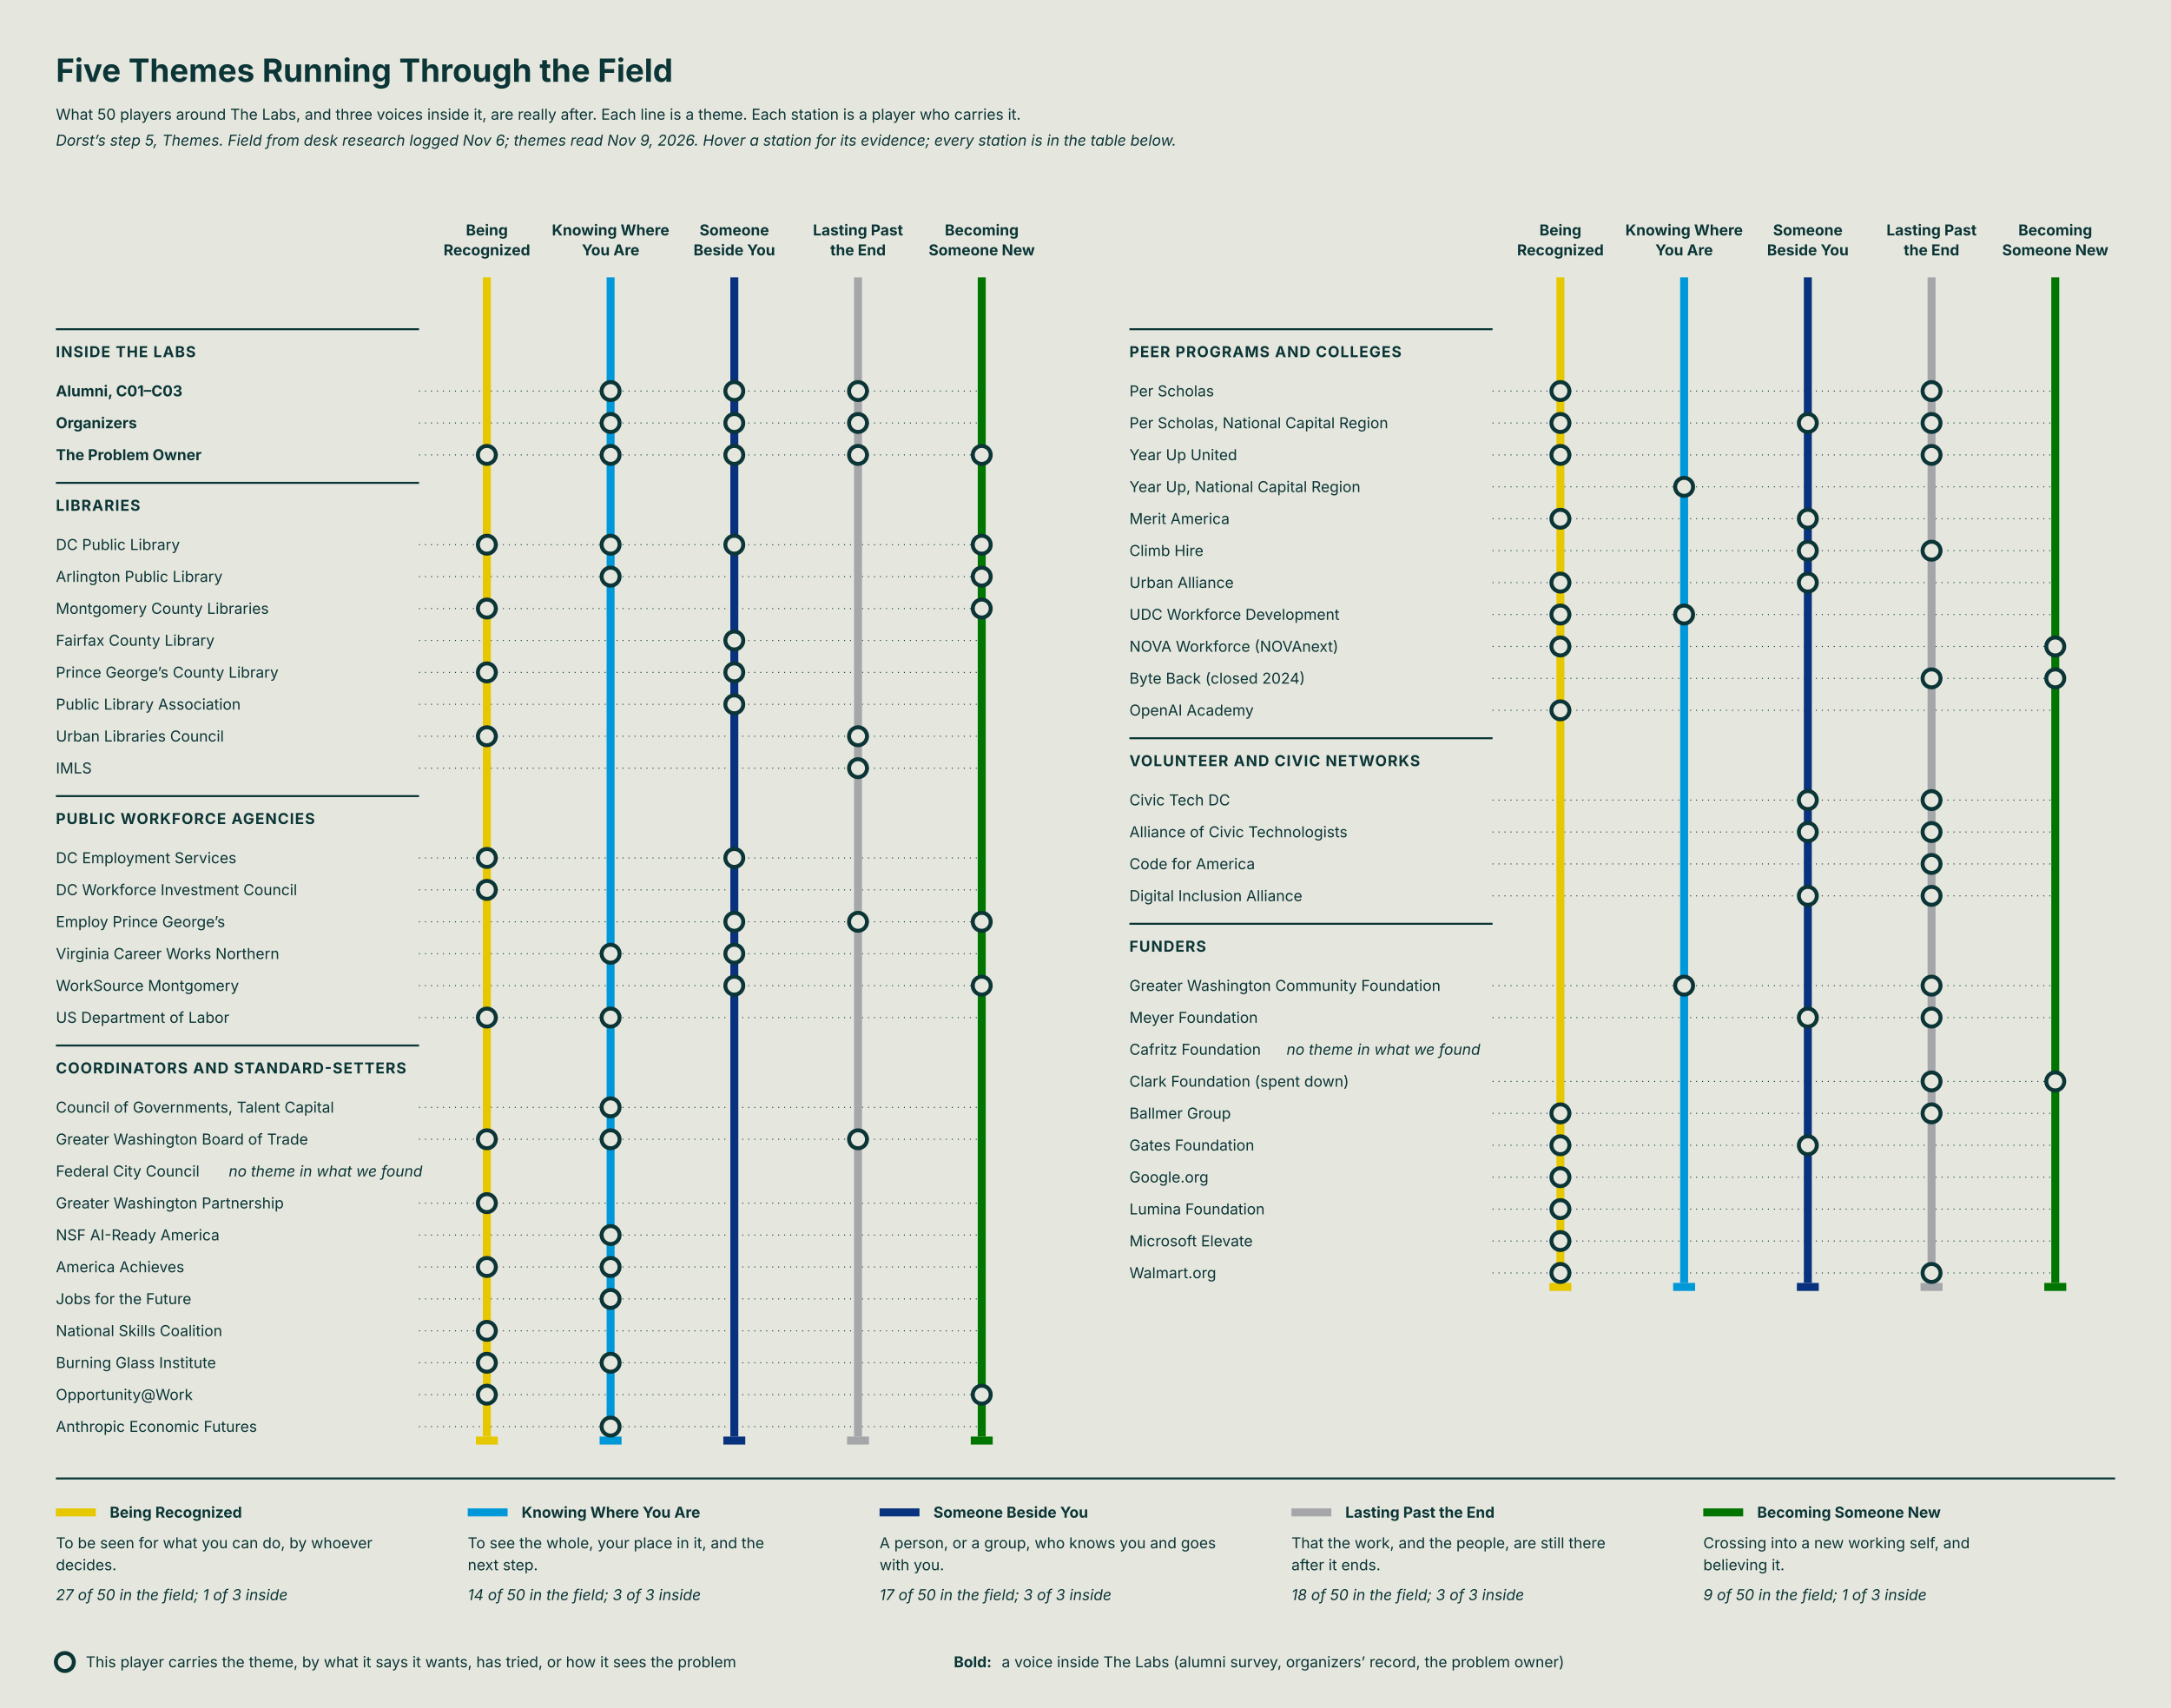
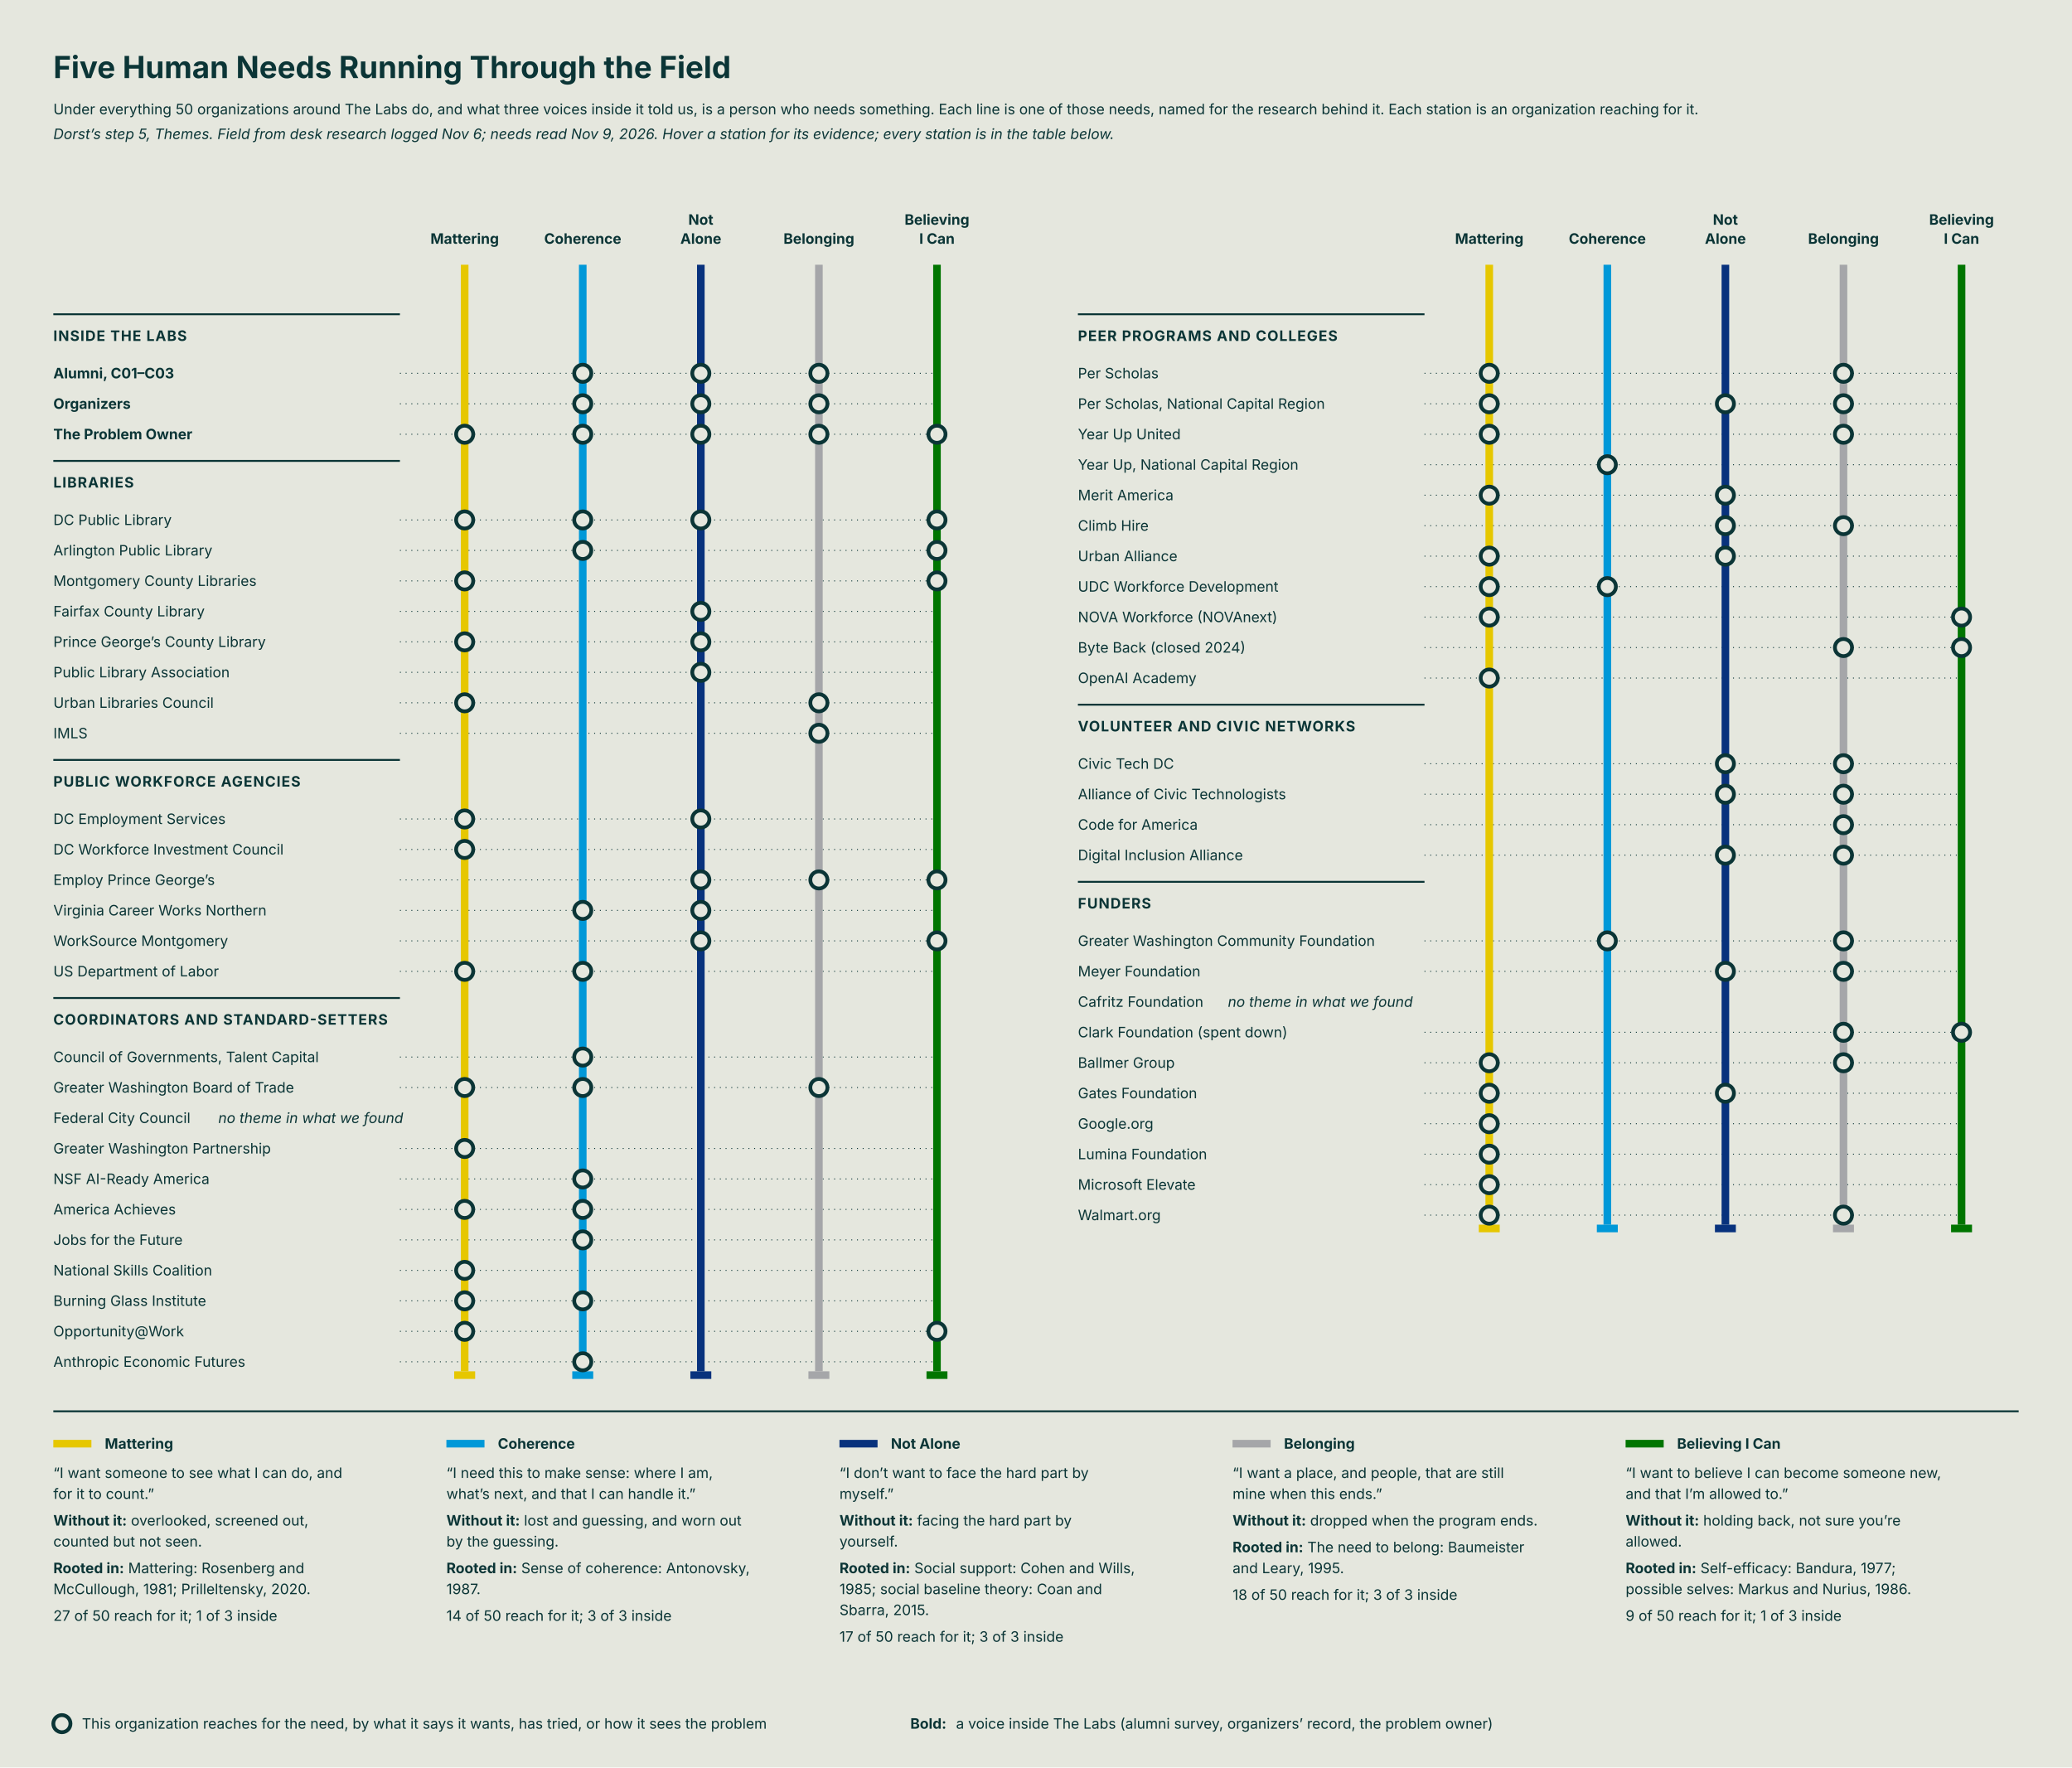
- <svg xmlns="http://www.w3.org/2000/svg" class="tmap" viewBox="0 0 2176 1712" role="img" aria-label="Five themes running through the field, drawn as Metro lines, with a station for each player that carries a theme. The table below lists every station and its evidence." font-family="Inter, system-ui, sans-serif">
-   <rect width="2176" height="1712" fill="#e5e7de" />
-   <text x="56" y="82" font-size="32" font-weight="700" fill="#0b3536">Five Themes Running Through the Field</text>
-   <text x="56" y="120" font-size="15.118" fill="#0b3536">What 50 players around The Labs, and three voices inside it, are really after. Each line is a theme. Each station is a player who carries it.</text>
-   <text x="56" y="146" font-size="15.118" font-style="italic" fill="#0b3536">Dorst’s step 5, Themes. Field from desk research logged Nov 6; themes read Nov 9, 2026. Hover a station for its evidence; every station is in the table below.</text>
-   <text x="488" y="236" text-anchor="middle" font-size="15.118" font-weight="700" fill="#0b3536">Being</text>
-   <text x="488" y="256" text-anchor="middle" font-size="15.118" font-weight="700" fill="#0b3536">Recognized</text>
-   <text x="612" y="236" text-anchor="middle" font-size="15.118" font-weight="700" fill="#0b3536">Knowing Where</text>
-   <text x="612" y="256" text-anchor="middle" font-size="15.118" font-weight="700" fill="#0b3536">You Are</text>
-   <text x="736" y="236" text-anchor="middle" font-size="15.118" font-weight="700" fill="#0b3536">Someone</text>
-   <text x="736" y="256" text-anchor="middle" font-size="15.118" font-weight="700" fill="#0b3536">Beside You</text>
-   <text x="860" y="236" text-anchor="middle" font-size="15.118" font-weight="700" fill="#0b3536">Lasting Past</text>
-   <text x="860" y="256" text-anchor="middle" font-size="15.118" font-weight="700" fill="#0b3536">the End</text>
-   <text x="984" y="236" text-anchor="middle" font-size="15.118" font-weight="700" fill="#0b3536">Becoming</text>
-   <text x="984" y="256" text-anchor="middle" font-size="15.118" font-weight="700" fill="#0b3536">Someone New</text>
+ <svg xmlns="http://www.w3.org/2000/svg" class="tmap" viewBox="0 0 2176 1856" role="img" aria-label="Five human needs running through the field, drawn as Metro lines, with a station for each organization that reaches for a need. The table below lists every station and its evidence." font-family="Inter, system-ui, sans-serif">
+   <rect width="2176" height="1856" fill="#e5e7de" />
+   <text x="56" y="82" font-size="32" font-weight="700" fill="#0b3536">Five Human Needs Running Through the Field</text>
+   <text x="56" y="120" font-size="15.118" fill="#0b3536">Under everything 50 organizations around The Labs do, and what three voices inside it told us, is a person who needs something. Each line is one of those needs, named for the research behind it. Each station is an organization reaching for it.</text>
+   <text x="56" y="146" font-size="15.118" font-style="italic" fill="#0b3536">Dorst’s step 5, Themes. Field from desk research logged Nov 6; needs read Nov 9, 2026. Hover a station for its evidence; every station is in the table below.</text>
+   <text x="488" y="236" text-anchor="middle" font-size="15.118" font-weight="700" fill="#0b3536" />
+   <text x="488" y="256" text-anchor="middle" font-size="15.118" font-weight="700" fill="#0b3536">Mattering</text>
+   <text x="612" y="236" text-anchor="middle" font-size="15.118" font-weight="700" fill="#0b3536" />
+   <text x="612" y="256" text-anchor="middle" font-size="15.118" font-weight="700" fill="#0b3536">Coherence</text>
+   <text x="736" y="236" text-anchor="middle" font-size="15.118" font-weight="700" fill="#0b3536">Not</text>
+   <text x="736" y="256" text-anchor="middle" font-size="15.118" font-weight="700" fill="#0b3536">Alone</text>
+   <text x="860" y="236" text-anchor="middle" font-size="15.118" font-weight="700" fill="#0b3536" />
+   <text x="860" y="256" text-anchor="middle" font-size="15.118" font-weight="700" fill="#0b3536">Belonging</text>
+   <text x="984" y="236" text-anchor="middle" font-size="15.118" font-weight="700" fill="#0b3536">Believing</text>
+   <text x="984" y="256" text-anchor="middle" font-size="15.118" font-weight="700" fill="#0b3536">I Can</text>
  <line x1="420" y1="392.0" x2="984" y2="392.0" stroke="#0b3536" stroke-width="1" stroke-dasharray="1 5" />
  <line x1="420" y1="424.0" x2="984" y2="424.0" stroke="#0b3536" stroke-width="1" stroke-dasharray="1 5" />
  <line x1="420" y1="456.0" x2="984" y2="456.0" stroke="#0b3536" stroke-width="1" stroke-dasharray="1 5" />
  <line x1="420" y1="546.0" x2="984" y2="546.0" stroke="#0b3536" stroke-width="1" stroke-dasharray="1 5" />
  <line x1="420" y1="578.0" x2="984" y2="578.0" stroke="#0b3536" stroke-width="1" stroke-dasharray="1 5" />
  <line x1="420" y1="610.0" x2="984" y2="610.0" stroke="#0b3536" stroke-width="1" stroke-dasharray="1 5" />
  <line x1="420" y1="642.0" x2="984" y2="642.0" stroke="#0b3536" stroke-width="1" stroke-dasharray="1 5" />
  <line x1="420" y1="674.0" x2="984" y2="674.0" stroke="#0b3536" stroke-width="1" stroke-dasharray="1 5" />
  <line x1="420" y1="706.0" x2="984" y2="706.0" stroke="#0b3536" stroke-width="1" stroke-dasharray="1 5" />
  <line x1="420" y1="738.0" x2="984" y2="738.0" stroke="#0b3536" stroke-width="1" stroke-dasharray="1 5" />
  <line x1="420" y1="770.0" x2="984" y2="770.0" stroke="#0b3536" stroke-width="1" stroke-dasharray="1 5" />
  <line x1="420" y1="860.0" x2="984" y2="860.0" stroke="#0b3536" stroke-width="1" stroke-dasharray="1 5" />
  <line x1="420" y1="892.0" x2="984" y2="892.0" stroke="#0b3536" stroke-width="1" stroke-dasharray="1 5" />
  <line x1="420" y1="924.0" x2="984" y2="924.0" stroke="#0b3536" stroke-width="1" stroke-dasharray="1 5" />
  <line x1="420" y1="956.0" x2="984" y2="956.0" stroke="#0b3536" stroke-width="1" stroke-dasharray="1 5" />
  <line x1="420" y1="988.0" x2="984" y2="988.0" stroke="#0b3536" stroke-width="1" stroke-dasharray="1 5" />
  <line x1="420" y1="1020.0" x2="984" y2="1020.0" stroke="#0b3536" stroke-width="1" stroke-dasharray="1 5" />
  <line x1="420" y1="1110.0" x2="984" y2="1110.0" stroke="#0b3536" stroke-width="1" stroke-dasharray="1 5" />
  <line x1="420" y1="1142.0" x2="984" y2="1142.0" stroke="#0b3536" stroke-width="1" stroke-dasharray="1 5" />
  <line x1="420" y1="1206.0" x2="984" y2="1206.0" stroke="#0b3536" stroke-width="1" stroke-dasharray="1 5" />
  <line x1="420" y1="1238.0" x2="984" y2="1238.0" stroke="#0b3536" stroke-width="1" stroke-dasharray="1 5" />
  <line x1="420" y1="1270.0" x2="984" y2="1270.0" stroke="#0b3536" stroke-width="1" stroke-dasharray="1 5" />
  <line x1="420" y1="1302.0" x2="984" y2="1302.0" stroke="#0b3536" stroke-width="1" stroke-dasharray="1 5" />
  <line x1="420" y1="1334.0" x2="984" y2="1334.0" stroke="#0b3536" stroke-width="1" stroke-dasharray="1 5" />
  <line x1="420" y1="1366.0" x2="984" y2="1366.0" stroke="#0b3536" stroke-width="1" stroke-dasharray="1 5" />
  <line x1="420" y1="1398.0" x2="984" y2="1398.0" stroke="#0b3536" stroke-width="1" stroke-dasharray="1 5" />
  <line x1="420" y1="1430.0" x2="984" y2="1430.0" stroke="#0b3536" stroke-width="1" stroke-dasharray="1 5" />
  <line x1="488" y1="278" x2="488" y2="1440" stroke="#e6c700" stroke-width="8" stroke-linecap="butt" />
  <rect x="477" y="1440" width="22" height="8" fill="#e6c700" />
  <line x1="612" y1="278" x2="612" y2="1440" stroke="#0098d8" stroke-width="8" stroke-linecap="butt" />
  <rect x="601" y="1440" width="22" height="8" fill="#0098d8" />
  <line x1="736" y1="278" x2="736" y2="1440" stroke="#08327d" stroke-width="8" stroke-linecap="butt" />
  <rect x="725" y="1440" width="22" height="8" fill="#08327d" />
  <line x1="860" y1="278" x2="860" y2="1440" stroke="#a5a6a9" stroke-width="8" stroke-linecap="butt" />
  <rect x="849" y="1440" width="22" height="8" fill="#a5a6a9" />
  <line x1="984" y1="278" x2="984" y2="1440" stroke="#007500" stroke-width="8" stroke-linecap="butt" />
  <rect x="973" y="1440" width="22" height="8" fill="#007500" />
  <line x1="56" y1="330" x2="420" y2="330" stroke="#0b3536" stroke-width="2" />
  <text x="56" y="358" font-size="15.118" font-weight="700" fill="#0b3536" letter-spacing=".06em">INSIDE THE LABS</text>
  <line x1="56" y1="484" x2="420" y2="484" stroke="#0b3536" stroke-width="2" />
  <text x="56" y="512" font-size="15.118" font-weight="700" fill="#0b3536" letter-spacing=".06em">LIBRARIES</text>
  <line x1="56" y1="798" x2="420" y2="798" stroke="#0b3536" stroke-width="2" />
  <text x="56" y="826" font-size="15.118" font-weight="700" fill="#0b3536" letter-spacing=".06em">PUBLIC WORKFORCE AGENCIES</text>
  <line x1="56" y1="1048" x2="420" y2="1048" stroke="#0b3536" stroke-width="2" />
  <text x="56" y="1076" font-size="15.118" font-weight="700" fill="#0b3536" letter-spacing=".06em">COORDINATORS AND STANDARD-SETTERS</text>
  <a href="https://github.com/wash-TheUpskillingLabs/c04-wayfinding/blob/main/research/record-alumni-survey-2026.md">
    <text x="56" y="397.3" font-size="15.118" font-weight="700" fill="#0b3536">Alumni, C01–C03</text>
  </a>
  <circle cx="612" cy="392.0" r="9" fill="#e5e7de" stroke="#0b3536" stroke-width="4" />
  <circle cx="736" cy="392.0" r="9" fill="#e5e7de" stroke="#0b3536" stroke-width="4" />
  <circle cx="860" cy="392.0" r="9" fill="#e5e7de" stroke="#0b3536" stroke-width="4" />
  <a href="https://github.com/wash-TheUpskillingLabs/c04-wayfinding/issues/4">
    <text x="56" y="429.3" font-size="15.118" font-weight="700" fill="#0b3536">Organizers</text>
  </a>
  <circle cx="612" cy="424.0" r="9" fill="#e5e7de" stroke="#0b3536" stroke-width="4" />
  <circle cx="736" cy="424.0" r="9" fill="#e5e7de" stroke="#0b3536" stroke-width="4" />
  <circle cx="860" cy="424.0" r="9" fill="#e5e7de" stroke="#0b3536" stroke-width="4" />
  <a href="/blog/problem-situation/">
    <text x="56" y="461.3" font-size="15.118" font-weight="700" fill="#0b3536">The Problem Owner</text>
  </a>
  <circle cx="488" cy="456.0" r="9" fill="#e5e7de" stroke="#0b3536" stroke-width="4" />
  <circle cx="612" cy="456.0" r="9" fill="#e5e7de" stroke="#0b3536" stroke-width="4" />
  <circle cx="736" cy="456.0" r="9" fill="#e5e7de" stroke="#0b3536" stroke-width="4" />
  <circle cx="860" cy="456.0" r="9" fill="#e5e7de" stroke="#0b3536" stroke-width="4" />
  <circle cx="984" cy="456.0" r="9" fill="#e5e7de" stroke="#0b3536" stroke-width="4" />
  <a href="https://github.com/wash-TheUpskillingLabs/c04-wayfinding/blob/main/research/players/player-dc-public-library.md">
    <text x="56" y="551.3" font-size="15.118" fill="#0b3536">DC Public Library</text>
  </a>
  <circle cx="488" cy="546.0" r="9" fill="#e5e7de" stroke="#0b3536" stroke-width="4" />
  <circle cx="612" cy="546.0" r="9" fill="#e5e7de" stroke="#0b3536" stroke-width="4" />
  <circle cx="736" cy="546.0" r="9" fill="#e5e7de" stroke="#0b3536" stroke-width="4" />
  <circle cx="984" cy="546.0" r="9" fill="#e5e7de" stroke="#0b3536" stroke-width="4" />
  <a href="https://github.com/wash-TheUpskillingLabs/c04-wayfinding/blob/main/research/players/player-arlington-public-library.md">
    <text x="56" y="583.3" font-size="15.118" fill="#0b3536">Arlington Public Library</text>
  </a>
  <circle cx="612" cy="578.0" r="9" fill="#e5e7de" stroke="#0b3536" stroke-width="4" />
  <circle cx="984" cy="578.0" r="9" fill="#e5e7de" stroke="#0b3536" stroke-width="4" />
  <a href="https://github.com/wash-TheUpskillingLabs/c04-wayfinding/blob/main/research/players/player-montgomery-county-public-libraries.md">
    <text x="56" y="615.3" font-size="15.118" fill="#0b3536">Montgomery County Libraries</text>
  </a>
  <circle cx="488" cy="610.0" r="9" fill="#e5e7de" stroke="#0b3536" stroke-width="4" />
  <circle cx="984" cy="610.0" r="9" fill="#e5e7de" stroke="#0b3536" stroke-width="4" />
  <a href="https://github.com/wash-TheUpskillingLabs/c04-wayfinding/blob/main/research/players/player-fairfax-county-public-library.md">
    <text x="56" y="647.3" font-size="15.118" fill="#0b3536">Fairfax County Library</text>
  </a>
  <circle cx="736" cy="642.0" r="9" fill="#e5e7de" stroke="#0b3536" stroke-width="4" />
  <a href="https://github.com/wash-TheUpskillingLabs/c04-wayfinding/blob/main/research/players/player-prince-georges-memorial-library.md">
    <text x="56" y="679.3" font-size="15.118" fill="#0b3536">Prince George’s County Library</text>
  </a>
  <circle cx="488" cy="674.0" r="9" fill="#e5e7de" stroke="#0b3536" stroke-width="4" />
  <circle cx="736" cy="674.0" r="9" fill="#e5e7de" stroke="#0b3536" stroke-width="4" />
  <a href="https://github.com/wash-TheUpskillingLabs/c04-wayfinding/blob/main/research/players/player-public-library-association.md">
    <text x="56" y="711.3" font-size="15.118" fill="#0b3536">Public Library Association</text>
  </a>
  <circle cx="736" cy="706.0" r="9" fill="#e5e7de" stroke="#0b3536" stroke-width="4" />
  <a href="https://github.com/wash-TheUpskillingLabs/c04-wayfinding/blob/main/research/players/player-urban-libraries-council.md">
    <text x="56" y="743.3" font-size="15.118" fill="#0b3536">Urban Libraries Council</text>
  </a>
  <circle cx="488" cy="738.0" r="9" fill="#e5e7de" stroke="#0b3536" stroke-width="4" />
  <circle cx="860" cy="738.0" r="9" fill="#e5e7de" stroke="#0b3536" stroke-width="4" />
  <a href="https://github.com/wash-TheUpskillingLabs/c04-wayfinding/blob/main/research/players/player-imls.md">
    <text x="56" y="775.3" font-size="15.118" fill="#0b3536">IMLS</text>
  </a>
  <circle cx="860" cy="770.0" r="9" fill="#e5e7de" stroke="#0b3536" stroke-width="4" />
  <a href="https://github.com/wash-TheUpskillingLabs/c04-wayfinding/blob/main/research/players/player-dc-does.md">
    <text x="56" y="865.3" font-size="15.118" fill="#0b3536">DC Employment Services</text>
  </a>
  <circle cx="488" cy="860.0" r="9" fill="#e5e7de" stroke="#0b3536" stroke-width="4" />
  <circle cx="736" cy="860.0" r="9" fill="#e5e7de" stroke="#0b3536" stroke-width="4" />
  <a href="https://github.com/wash-TheUpskillingLabs/c04-wayfinding/blob/main/research/players/player-dc-workforce-investment-council.md">
    <text x="56" y="897.3" font-size="15.118" fill="#0b3536">DC Workforce Investment Council</text>
  </a>
  <circle cx="488" cy="892.0" r="9" fill="#e5e7de" stroke="#0b3536" stroke-width="4" />
  <a href="https://github.com/wash-TheUpskillingLabs/c04-wayfinding/blob/main/research/players/player-employ-prince-georges.md">
    <text x="56" y="929.3" font-size="15.118" fill="#0b3536">Employ Prince George’s</text>
  </a>
  <circle cx="736" cy="924.0" r="9" fill="#e5e7de" stroke="#0b3536" stroke-width="4" />
  <circle cx="860" cy="924.0" r="9" fill="#e5e7de" stroke="#0b3536" stroke-width="4" />
  <circle cx="984" cy="924.0" r="9" fill="#e5e7de" stroke="#0b3536" stroke-width="4" />
  <a href="https://github.com/wash-TheUpskillingLabs/c04-wayfinding/blob/main/research/players/player-virginia-career-works-northern.md">
    <text x="56" y="961.3" font-size="15.118" fill="#0b3536">Virginia Career Works Northern</text>
  </a>
  <circle cx="612" cy="956.0" r="9" fill="#e5e7de" stroke="#0b3536" stroke-width="4" />
  <circle cx="736" cy="956.0" r="9" fill="#e5e7de" stroke="#0b3536" stroke-width="4" />
  <a href="https://github.com/wash-TheUpskillingLabs/c04-wayfinding/blob/main/research/players/player-worksource-montgomery.md">
    <text x="56" y="993.3" font-size="15.118" fill="#0b3536">WorkSource Montgomery</text>
  </a>
  <circle cx="736" cy="988.0" r="9" fill="#e5e7de" stroke="#0b3536" stroke-width="4" />
  <circle cx="984" cy="988.0" r="9" fill="#e5e7de" stroke="#0b3536" stroke-width="4" />
  <a href="https://github.com/wash-TheUpskillingLabs/c04-wayfinding/blob/main/research/players/player-us-department-of-labor.md">
    <text x="56" y="1025.3" font-size="15.118" fill="#0b3536">US Department of Labor</text>
  </a>
  <circle cx="488" cy="1020.0" r="9" fill="#e5e7de" stroke="#0b3536" stroke-width="4" />
  <circle cx="612" cy="1020.0" r="9" fill="#e5e7de" stroke="#0b3536" stroke-width="4" />
  <a href="https://github.com/wash-TheUpskillingLabs/c04-wayfinding/blob/main/research/players/player-mwcog.md">
    <text x="56" y="1115.3" font-size="15.118" fill="#0b3536">Council of Governments, Talent Capital</text>
  </a>
  <circle cx="612" cy="1110.0" r="9" fill="#e5e7de" stroke="#0b3536" stroke-width="4" />
  <a href="https://github.com/wash-TheUpskillingLabs/c04-wayfinding/blob/main/research/players/player-greater-washington-board-of-trade.md">
    <text x="56" y="1147.3" font-size="15.118" fill="#0b3536">Greater Washington Board of Trade</text>
  </a>
  <circle cx="488" cy="1142.0" r="9" fill="#e5e7de" stroke="#0b3536" stroke-width="4" />
  <circle cx="612" cy="1142.0" r="9" fill="#e5e7de" stroke="#0b3536" stroke-width="4" />
  <circle cx="860" cy="1142.0" r="9" fill="#e5e7de" stroke="#0b3536" stroke-width="4" />
  <a href="https://github.com/wash-TheUpskillingLabs/c04-wayfinding/blob/main/research/players/player-federal-city-council.md">
    <text x="56" y="1179.3" font-size="15.118" fill="#0b3536">Federal City Council</text>
  </a>
  <text x="229.227" y="1179.3" font-size="15.118" font-style="italic" fill="#0b3536">no theme in what we found</text>
  <a href="https://github.com/wash-TheUpskillingLabs/c04-wayfinding/blob/main/research/players/player-greater-washington-partnership.md">
    <text x="56" y="1211.3" font-size="15.118" fill="#0b3536">Greater Washington Partnership</text>
  </a>
  <circle cx="488" cy="1206.0" r="9" fill="#e5e7de" stroke="#0b3536" stroke-width="4" />
  <a href="https://github.com/wash-TheUpskillingLabs/c04-wayfinding/blob/main/research/players/player-nsf-techaccess-ai-ready-america.md">
    <text x="56" y="1243.3" font-size="15.118" fill="#0b3536">NSF AI-Ready America</text>
  </a>
  <circle cx="612" cy="1238.0" r="9" fill="#e5e7de" stroke="#0b3536" stroke-width="4" />
  <a href="https://github.com/wash-TheUpskillingLabs/c04-wayfinding/blob/main/research/players/player-america-achieves.md">
    <text x="56" y="1275.3" font-size="15.118" fill="#0b3536">America Achieves</text>
  </a>
  <circle cx="488" cy="1270.0" r="9" fill="#e5e7de" stroke="#0b3536" stroke-width="4" />
  <circle cx="612" cy="1270.0" r="9" fill="#e5e7de" stroke="#0b3536" stroke-width="4" />
  <a href="https://github.com/wash-TheUpskillingLabs/c04-wayfinding/blob/main/research/players/player-jobs-for-the-future.md">
    <text x="56" y="1307.3" font-size="15.118" fill="#0b3536">Jobs for the Future</text>
  </a>
  <circle cx="612" cy="1302.0" r="9" fill="#e5e7de" stroke="#0b3536" stroke-width="4" />
  <a href="https://github.com/wash-TheUpskillingLabs/c04-wayfinding/blob/main/research/players/player-national-skills-coalition.md">
    <text x="56" y="1339.3" font-size="15.118" fill="#0b3536">National Skills Coalition</text>
  </a>
  <circle cx="488" cy="1334.0" r="9" fill="#e5e7de" stroke="#0b3536" stroke-width="4" />
  <a href="https://github.com/wash-TheUpskillingLabs/c04-wayfinding/blob/main/research/players/player-burning-glass-institute.md">
    <text x="56" y="1371.3" font-size="15.118" fill="#0b3536">Burning Glass Institute</text>
  </a>
  <circle cx="488" cy="1366.0" r="9" fill="#e5e7de" stroke="#0b3536" stroke-width="4" />
  <circle cx="612" cy="1366.0" r="9" fill="#e5e7de" stroke="#0b3536" stroke-width="4" />
  <a href="https://github.com/wash-TheUpskillingLabs/c04-wayfinding/blob/main/research/players/player-opportunity-at-work.md">
    <text x="56" y="1403.3" font-size="15.118" fill="#0b3536">Opportunity@Work</text>
  </a>
  <circle cx="488" cy="1398.0" r="9" fill="#e5e7de" stroke="#0b3536" stroke-width="4" />
  <circle cx="984" cy="1398.0" r="9" fill="#e5e7de" stroke="#0b3536" stroke-width="4" />
  <a href="https://github.com/wash-TheUpskillingLabs/c04-wayfinding/blob/main/research/players/player-anthropic-economic-futures.md">
    <text x="56" y="1435.3" font-size="15.118" fill="#0b3536">Anthropic Economic Futures</text>
  </a>
  <circle cx="612" cy="1430.0" r="9" fill="#e5e7de" stroke="#0b3536" stroke-width="4" />
-   <text x="1564" y="236" text-anchor="middle" font-size="15.118" font-weight="700" fill="#0b3536">Being</text>
-   <text x="1564" y="256" text-anchor="middle" font-size="15.118" font-weight="700" fill="#0b3536">Recognized</text>
-   <text x="1688" y="236" text-anchor="middle" font-size="15.118" font-weight="700" fill="#0b3536">Knowing Where</text>
-   <text x="1688" y="256" text-anchor="middle" font-size="15.118" font-weight="700" fill="#0b3536">You Are</text>
-   <text x="1812" y="236" text-anchor="middle" font-size="15.118" font-weight="700" fill="#0b3536">Someone</text>
-   <text x="1812" y="256" text-anchor="middle" font-size="15.118" font-weight="700" fill="#0b3536">Beside You</text>
-   <text x="1936" y="236" text-anchor="middle" font-size="15.118" font-weight="700" fill="#0b3536">Lasting Past</text>
-   <text x="1936" y="256" text-anchor="middle" font-size="15.118" font-weight="700" fill="#0b3536">the End</text>
-   <text x="2060" y="236" text-anchor="middle" font-size="15.118" font-weight="700" fill="#0b3536">Becoming</text>
-   <text x="2060" y="256" text-anchor="middle" font-size="15.118" font-weight="700" fill="#0b3536">Someone New</text>
+   <text x="1564" y="236" text-anchor="middle" font-size="15.118" font-weight="700" fill="#0b3536" />
+   <text x="1564" y="256" text-anchor="middle" font-size="15.118" font-weight="700" fill="#0b3536">Mattering</text>
+   <text x="1688" y="236" text-anchor="middle" font-size="15.118" font-weight="700" fill="#0b3536" />
+   <text x="1688" y="256" text-anchor="middle" font-size="15.118" font-weight="700" fill="#0b3536">Coherence</text>
+   <text x="1812" y="236" text-anchor="middle" font-size="15.118" font-weight="700" fill="#0b3536">Not</text>
+   <text x="1812" y="256" text-anchor="middle" font-size="15.118" font-weight="700" fill="#0b3536">Alone</text>
+   <text x="1936" y="236" text-anchor="middle" font-size="15.118" font-weight="700" fill="#0b3536" />
+   <text x="1936" y="256" text-anchor="middle" font-size="15.118" font-weight="700" fill="#0b3536">Belonging</text>
+   <text x="2060" y="236" text-anchor="middle" font-size="15.118" font-weight="700" fill="#0b3536">Believing</text>
+   <text x="2060" y="256" text-anchor="middle" font-size="15.118" font-weight="700" fill="#0b3536">I Can</text>
  <line x1="1496" y1="392.0" x2="2060" y2="392.0" stroke="#0b3536" stroke-width="1" stroke-dasharray="1 5" />
  <line x1="1496" y1="424.0" x2="2060" y2="424.0" stroke="#0b3536" stroke-width="1" stroke-dasharray="1 5" />
  <line x1="1496" y1="456.0" x2="2060" y2="456.0" stroke="#0b3536" stroke-width="1" stroke-dasharray="1 5" />
  <line x1="1496" y1="488.0" x2="2060" y2="488.0" stroke="#0b3536" stroke-width="1" stroke-dasharray="1 5" />
  <line x1="1496" y1="520.0" x2="2060" y2="520.0" stroke="#0b3536" stroke-width="1" stroke-dasharray="1 5" />
  <line x1="1496" y1="552.0" x2="2060" y2="552.0" stroke="#0b3536" stroke-width="1" stroke-dasharray="1 5" />
  <line x1="1496" y1="584.0" x2="2060" y2="584.0" stroke="#0b3536" stroke-width="1" stroke-dasharray="1 5" />
  <line x1="1496" y1="616.0" x2="2060" y2="616.0" stroke="#0b3536" stroke-width="1" stroke-dasharray="1 5" />
  <line x1="1496" y1="648.0" x2="2060" y2="648.0" stroke="#0b3536" stroke-width="1" stroke-dasharray="1 5" />
  <line x1="1496" y1="680.0" x2="2060" y2="680.0" stroke="#0b3536" stroke-width="1" stroke-dasharray="1 5" />
  <line x1="1496" y1="712.0" x2="2060" y2="712.0" stroke="#0b3536" stroke-width="1" stroke-dasharray="1 5" />
  <line x1="1496" y1="802.0" x2="2060" y2="802.0" stroke="#0b3536" stroke-width="1" stroke-dasharray="1 5" />
  <line x1="1496" y1="834.0" x2="2060" y2="834.0" stroke="#0b3536" stroke-width="1" stroke-dasharray="1 5" />
  <line x1="1496" y1="866.0" x2="2060" y2="866.0" stroke="#0b3536" stroke-width="1" stroke-dasharray="1 5" />
  <line x1="1496" y1="898.0" x2="2060" y2="898.0" stroke="#0b3536" stroke-width="1" stroke-dasharray="1 5" />
  <line x1="1496" y1="988.0" x2="2060" y2="988.0" stroke="#0b3536" stroke-width="1" stroke-dasharray="1 5" />
  <line x1="1496" y1="1020.0" x2="2060" y2="1020.0" stroke="#0b3536" stroke-width="1" stroke-dasharray="1 5" />
  <line x1="1496" y1="1084.0" x2="2060" y2="1084.0" stroke="#0b3536" stroke-width="1" stroke-dasharray="1 5" />
  <line x1="1496" y1="1116.0" x2="2060" y2="1116.0" stroke="#0b3536" stroke-width="1" stroke-dasharray="1 5" />
  <line x1="1496" y1="1148.0" x2="2060" y2="1148.0" stroke="#0b3536" stroke-width="1" stroke-dasharray="1 5" />
  <line x1="1496" y1="1180.0" x2="2060" y2="1180.0" stroke="#0b3536" stroke-width="1" stroke-dasharray="1 5" />
  <line x1="1496" y1="1212.0" x2="2060" y2="1212.0" stroke="#0b3536" stroke-width="1" stroke-dasharray="1 5" />
  <line x1="1496" y1="1244.0" x2="2060" y2="1244.0" stroke="#0b3536" stroke-width="1" stroke-dasharray="1 5" />
  <line x1="1496" y1="1276.0" x2="2060" y2="1276.0" stroke="#0b3536" stroke-width="1" stroke-dasharray="1 5" />
  <line x1="1564" y1="278" x2="1564" y2="1286" stroke="#e6c700" stroke-width="8" stroke-linecap="butt" />
  <rect x="1553" y="1286" width="22" height="8" fill="#e6c700" />
  <line x1="1688" y1="278" x2="1688" y2="1286" stroke="#0098d8" stroke-width="8" stroke-linecap="butt" />
  <rect x="1677" y="1286" width="22" height="8" fill="#0098d8" />
  <line x1="1812" y1="278" x2="1812" y2="1286" stroke="#08327d" stroke-width="8" stroke-linecap="butt" />
  <rect x="1801" y="1286" width="22" height="8" fill="#08327d" />
  <line x1="1936" y1="278" x2="1936" y2="1286" stroke="#a5a6a9" stroke-width="8" stroke-linecap="butt" />
  <rect x="1925" y="1286" width="22" height="8" fill="#a5a6a9" />
  <line x1="2060" y1="278" x2="2060" y2="1286" stroke="#007500" stroke-width="8" stroke-linecap="butt" />
  <rect x="2049" y="1286" width="22" height="8" fill="#007500" />
  <line x1="1132" y1="330" x2="1496" y2="330" stroke="#0b3536" stroke-width="2" />
  <text x="1132" y="358" font-size="15.118" font-weight="700" fill="#0b3536" letter-spacing=".06em">PEER PROGRAMS AND COLLEGES</text>
  <line x1="1132" y1="740" x2="1496" y2="740" stroke="#0b3536" stroke-width="2" />
  <text x="1132" y="768" font-size="15.118" font-weight="700" fill="#0b3536" letter-spacing=".06em">VOLUNTEER AND CIVIC NETWORKS</text>
  <line x1="1132" y1="926" x2="1496" y2="926" stroke="#0b3536" stroke-width="2" />
  <text x="1132" y="954" font-size="15.118" font-weight="700" fill="#0b3536" letter-spacing=".06em">FUNDERS</text>
  <a href="https://github.com/wash-TheUpskillingLabs/c04-wayfinding/blob/main/research/players/player-per-scholas.md">
    <text x="1132" y="397.3" font-size="15.118" fill="#0b3536">Per Scholas</text>
  </a>
  <circle cx="1564" cy="392.0" r="9" fill="#e5e7de" stroke="#0b3536" stroke-width="4" />
  <circle cx="1936" cy="392.0" r="9" fill="#e5e7de" stroke="#0b3536" stroke-width="4" />
  <a href="https://github.com/wash-TheUpskillingLabs/c04-wayfinding/blob/main/research/players/player-per-scholas-ncr.md">
    <text x="1132" y="429.3" font-size="15.118" fill="#0b3536">Per Scholas, National Capital Region</text>
  </a>
  <circle cx="1564" cy="424.0" r="9" fill="#e5e7de" stroke="#0b3536" stroke-width="4" />
  <circle cx="1812" cy="424.0" r="9" fill="#e5e7de" stroke="#0b3536" stroke-width="4" />
  <circle cx="1936" cy="424.0" r="9" fill="#e5e7de" stroke="#0b3536" stroke-width="4" />
  <a href="https://github.com/wash-TheUpskillingLabs/c04-wayfinding/blob/main/research/players/player-year-up-united.md">
    <text x="1132" y="461.3" font-size="15.118" fill="#0b3536">Year Up United</text>
  </a>
  <circle cx="1564" cy="456.0" r="9" fill="#e5e7de" stroke="#0b3536" stroke-width="4" />
  <circle cx="1936" cy="456.0" r="9" fill="#e5e7de" stroke="#0b3536" stroke-width="4" />
  <a href="https://github.com/wash-TheUpskillingLabs/c04-wayfinding/blob/main/research/players/player-year-up-ncr.md">
    <text x="1132" y="493.3" font-size="15.118" fill="#0b3536">Year Up, National Capital Region</text>
  </a>
  <circle cx="1688" cy="488.0" r="9" fill="#e5e7de" stroke="#0b3536" stroke-width="4" />
  <a href="https://github.com/wash-TheUpskillingLabs/c04-wayfinding/blob/main/research/players/player-merit-america.md">
    <text x="1132" y="525.3" font-size="15.118" fill="#0b3536">Merit America</text>
  </a>
  <circle cx="1564" cy="520.0" r="9" fill="#e5e7de" stroke="#0b3536" stroke-width="4" />
  <circle cx="1812" cy="520.0" r="9" fill="#e5e7de" stroke="#0b3536" stroke-width="4" />
  <a href="https://github.com/wash-TheUpskillingLabs/c04-wayfinding/blob/main/research/players/player-climb-hire.md">
    <text x="1132" y="557.3" font-size="15.118" fill="#0b3536">Climb Hire</text>
  </a>
  <circle cx="1812" cy="552.0" r="9" fill="#e5e7de" stroke="#0b3536" stroke-width="4" />
  <circle cx="1936" cy="552.0" r="9" fill="#e5e7de" stroke="#0b3536" stroke-width="4" />
  <a href="https://github.com/wash-TheUpskillingLabs/c04-wayfinding/blob/main/research/players/player-urban-alliance.md">
    <text x="1132" y="589.3" font-size="15.118" fill="#0b3536">Urban Alliance</text>
  </a>
  <circle cx="1564" cy="584.0" r="9" fill="#e5e7de" stroke="#0b3536" stroke-width="4" />
  <circle cx="1812" cy="584.0" r="9" fill="#e5e7de" stroke="#0b3536" stroke-width="4" />
  <a href="https://github.com/wash-TheUpskillingLabs/c04-wayfinding/blob/main/research/players/player-udc-wdll.md">
    <text x="1132" y="621.3" font-size="15.118" fill="#0b3536">UDC Workforce Development</text>
  </a>
  <circle cx="1564" cy="616.0" r="9" fill="#e5e7de" stroke="#0b3536" stroke-width="4" />
  <circle cx="1688" cy="616.0" r="9" fill="#e5e7de" stroke="#0b3536" stroke-width="4" />
  <a href="https://github.com/wash-TheUpskillingLabs/c04-wayfinding/blob/main/research/players/player-nova-workforce.md">
    <text x="1132" y="653.3" font-size="15.118" fill="#0b3536">NOVA Workforce (NOVAnext)</text>
  </a>
  <circle cx="1564" cy="648.0" r="9" fill="#e5e7de" stroke="#0b3536" stroke-width="4" />
  <circle cx="2060" cy="648.0" r="9" fill="#e5e7de" stroke="#0b3536" stroke-width="4" />
  <a href="https://github.com/wash-TheUpskillingLabs/c04-wayfinding/blob/main/research/players/player-byte-back.md">
    <text x="1132" y="685.3" font-size="15.118" fill="#0b3536">Byte Back (closed 2024)</text>
  </a>
  <circle cx="1936" cy="680.0" r="9" fill="#e5e7de" stroke="#0b3536" stroke-width="4" />
  <circle cx="2060" cy="680.0" r="9" fill="#e5e7de" stroke="#0b3536" stroke-width="4" />
  <a href="https://github.com/wash-TheUpskillingLabs/c04-wayfinding/blob/main/research/players/player-openai-academy.md">
    <text x="1132" y="717.3" font-size="15.118" fill="#0b3536">OpenAI Academy</text>
  </a>
  <circle cx="1564" cy="712.0" r="9" fill="#e5e7de" stroke="#0b3536" stroke-width="4" />
  <a href="https://github.com/wash-TheUpskillingLabs/c04-wayfinding/blob/main/research/players/player-civic-tech-dc.md">
    <text x="1132" y="807.3" font-size="15.118" fill="#0b3536">Civic Tech DC</text>
  </a>
  <circle cx="1812" cy="802.0" r="9" fill="#e5e7de" stroke="#0b3536" stroke-width="4" />
  <circle cx="1936" cy="802.0" r="9" fill="#e5e7de" stroke="#0b3536" stroke-width="4" />
  <a href="https://github.com/wash-TheUpskillingLabs/c04-wayfinding/blob/main/research/players/player-alliance-of-civic-technologists.md">
    <text x="1132" y="839.3" font-size="15.118" fill="#0b3536">Alliance of Civic Technologists</text>
  </a>
  <circle cx="1812" cy="834.0" r="9" fill="#e5e7de" stroke="#0b3536" stroke-width="4" />
  <circle cx="1936" cy="834.0" r="9" fill="#e5e7de" stroke="#0b3536" stroke-width="4" />
  <a href="https://github.com/wash-TheUpskillingLabs/c04-wayfinding/blob/main/research/players/player-code-for-america.md">
    <text x="1132" y="871.3" font-size="15.118" fill="#0b3536">Code for America</text>
  </a>
  <circle cx="1936" cy="866.0" r="9" fill="#e5e7de" stroke="#0b3536" stroke-width="4" />
  <a href="https://github.com/wash-TheUpskillingLabs/c04-wayfinding/blob/main/research/players/player-ndia.md">
    <text x="1132" y="903.3" font-size="15.118" fill="#0b3536">Digital Inclusion Alliance</text>
  </a>
  <circle cx="1812" cy="898.0" r="9" fill="#e5e7de" stroke="#0b3536" stroke-width="4" />
  <circle cx="1936" cy="898.0" r="9" fill="#e5e7de" stroke="#0b3536" stroke-width="4" />
  <a href="https://github.com/wash-TheUpskillingLabs/c04-wayfinding/blob/main/research/players/player-greater-washington-community-foundation.md">
    <text x="1132" y="993.3" font-size="15.118" fill="#0b3536">Greater Washington Community Foundation</text>
  </a>
  <circle cx="1688" cy="988.0" r="9" fill="#e5e7de" stroke="#0b3536" stroke-width="4" />
  <circle cx="1936" cy="988.0" r="9" fill="#e5e7de" stroke="#0b3536" stroke-width="4" />
  <a href="https://github.com/wash-TheUpskillingLabs/c04-wayfinding/blob/main/research/players/player-meyer-foundation.md">
    <text x="1132" y="1025.3" font-size="15.118" fill="#0b3536">Meyer Foundation</text>
  </a>
  <circle cx="1812" cy="1020.0" r="9" fill="#e5e7de" stroke="#0b3536" stroke-width="4" />
  <circle cx="1936" cy="1020.0" r="9" fill="#e5e7de" stroke="#0b3536" stroke-width="4" />
  <a href="https://github.com/wash-TheUpskillingLabs/c04-wayfinding/blob/main/research/players/player-cafritz-foundation.md">
    <text x="1132" y="1057.3" font-size="15.118" fill="#0b3536">Cafritz Foundation</text>
  </a>
  <text x="1289.504" y="1057.3" font-size="15.118" font-style="italic" fill="#0b3536">no theme in what we found</text>
  <a href="https://github.com/wash-TheUpskillingLabs/c04-wayfinding/blob/main/research/players/player-clark-foundation.md">
    <text x="1132" y="1089.3" font-size="15.118" fill="#0b3536">Clark Foundation (spent down)</text>
  </a>
  <circle cx="1936" cy="1084.0" r="9" fill="#e5e7de" stroke="#0b3536" stroke-width="4" />
  <circle cx="2060" cy="1084.0" r="9" fill="#e5e7de" stroke="#0b3536" stroke-width="4" />
  <a href="https://github.com/wash-TheUpskillingLabs/c04-wayfinding/blob/main/research/players/player-ballmer-group.md">
    <text x="1132" y="1121.3" font-size="15.118" fill="#0b3536">Ballmer Group</text>
  </a>
  <circle cx="1564" cy="1116.0" r="9" fill="#e5e7de" stroke="#0b3536" stroke-width="4" />
  <circle cx="1936" cy="1116.0" r="9" fill="#e5e7de" stroke="#0b3536" stroke-width="4" />
  <a href="https://github.com/wash-TheUpskillingLabs/c04-wayfinding/blob/main/research/players/player-gates-foundation.md">
    <text x="1132" y="1153.3" font-size="15.118" fill="#0b3536">Gates Foundation</text>
  </a>
  <circle cx="1564" cy="1148.0" r="9" fill="#e5e7de" stroke="#0b3536" stroke-width="4" />
  <circle cx="1812" cy="1148.0" r="9" fill="#e5e7de" stroke="#0b3536" stroke-width="4" />
  <a href="https://github.com/wash-TheUpskillingLabs/c04-wayfinding/blob/main/research/players/player-google-org.md">
    <text x="1132" y="1185.3" font-size="15.118" fill="#0b3536">Google.org</text>
  </a>
  <circle cx="1564" cy="1180.0" r="9" fill="#e5e7de" stroke="#0b3536" stroke-width="4" />
  <a href="https://github.com/wash-TheUpskillingLabs/c04-wayfinding/blob/main/research/players/player-lumina-foundation.md">
    <text x="1132" y="1217.3" font-size="15.118" fill="#0b3536">Lumina Foundation</text>
  </a>
  <circle cx="1564" cy="1212.0" r="9" fill="#e5e7de" stroke="#0b3536" stroke-width="4" />
  <a href="https://github.com/wash-TheUpskillingLabs/c04-wayfinding/blob/main/research/players/player-microsoft-elevate.md">
    <text x="1132" y="1249.3" font-size="15.118" fill="#0b3536">Microsoft Elevate</text>
  </a>
  <circle cx="1564" cy="1244.0" r="9" fill="#e5e7de" stroke="#0b3536" stroke-width="4" />
  <a href="https://github.com/wash-TheUpskillingLabs/c04-wayfinding/blob/main/research/players/player-walmart-org.md">
    <text x="1132" y="1281.3" font-size="15.118" fill="#0b3536">Walmart.org</text>
  </a>
  <circle cx="1564" cy="1276.0" r="9" fill="#e5e7de" stroke="#0b3536" stroke-width="4" />
  <circle cx="1936" cy="1276.0" r="9" fill="#e5e7de" stroke="#0b3536" stroke-width="4" />
  <line x1="56" y1="1482" x2="2120" y2="1482" stroke="#0b3536" stroke-width="2" />
  <line x1="56.0" y1="1516" x2="96.0" y2="1516" stroke="#e6c700" stroke-width="8" />
-   <text x="110.0" y="1521.3" font-size="15.118" font-weight="700" fill="#0b3536">Being Recognized</text>
-   <text x="56.0" y="1552" font-size="15.118" fill="#0b3536">To be seen for what you can do, by whoever</text>
-   <text x="56.0" y="1574" font-size="15.118" fill="#0b3536">decides.</text>
-   <text x="56.0" y="1604" font-size="15.118" font-style="italic" fill="#0b3536">27 of 50 in the field; 1 of 3 inside</text>
+   <text x="110.0" y="1521.3" font-size="15.118" font-weight="700" fill="#0b3536">Mattering</text>
+   <text x="56.0" y="1552" font-size="15.118" fill="#0b3536">“I want someone to see what I can do, and</text>
+   <text x="56.0" y="1574" font-size="15.118" fill="#0b3536">for it to count.”</text>
+   <text x="56.0" y="1602" font-size="15.118" fill="#0b3536">
+     <tspan font-weight="700">Without it:</tspan> overlooked, screened out,</text>
+   <text x="56.0" y="1624" font-size="15.118" fill="#0b3536">counted but not seen.</text>
+   <text x="56.0" y="1652" font-size="15.118" fill="#0b3536">
+     <tspan font-weight="700">Rooted in:</tspan> Mattering: Rosenberg and</text>
+   <text x="56.0" y="1674" font-size="15.118" fill="#0b3536">McCullough, 1981; Prilleltensky, 2020.</text>
+   <text x="56.0" y="1702" font-size="15.118" fill="#0b3536">27 of 50 reach for it; 1 of 3 inside</text>
  <line x1="468.8" y1="1516" x2="508.8" y2="1516" stroke="#0098d8" stroke-width="8" />
-   <text x="522.8" y="1521.3" font-size="15.118" font-weight="700" fill="#0b3536">Knowing Where You Are</text>
-   <text x="468.8" y="1552" font-size="15.118" fill="#0b3536">To see the whole, your place in it, and the</text>
-   <text x="468.8" y="1574" font-size="15.118" fill="#0b3536">next step.</text>
-   <text x="468.8" y="1604" font-size="15.118" font-style="italic" fill="#0b3536">14 of 50 in the field; 3 of 3 inside</text>
+   <text x="522.8" y="1521.3" font-size="15.118" font-weight="700" fill="#0b3536">Coherence</text>
+   <text x="468.8" y="1552" font-size="15.118" fill="#0b3536">“I need this to make sense: where I am,</text>
+   <text x="468.8" y="1574" font-size="15.118" fill="#0b3536">what’s next, and that I can handle it.”</text>
+   <text x="468.8" y="1602" font-size="15.118" fill="#0b3536">
+     <tspan font-weight="700">Without it:</tspan> lost and guessing, and worn out</text>
+   <text x="468.8" y="1624" font-size="15.118" fill="#0b3536">by the guessing.</text>
+   <text x="468.8" y="1652" font-size="15.118" fill="#0b3536">
+     <tspan font-weight="700">Rooted in:</tspan> Sense of coherence: Antonovsky,</text>
+   <text x="468.8" y="1674" font-size="15.118" fill="#0b3536">1987.</text>
+   <text x="468.8" y="1702" font-size="15.118" fill="#0b3536">14 of 50 reach for it; 3 of 3 inside</text>
  <line x1="881.6" y1="1516" x2="921.6" y2="1516" stroke="#08327d" stroke-width="8" />
-   <text x="935.6" y="1521.3" font-size="15.118" font-weight="700" fill="#0b3536">Someone Beside You</text>
-   <text x="881.6" y="1552" font-size="15.118" fill="#0b3536">A person, or a group, who knows you and goes</text>
-   <text x="881.6" y="1574" font-size="15.118" fill="#0b3536">with you.</text>
-   <text x="881.6" y="1604" font-size="15.118" font-style="italic" fill="#0b3536">17 of 50 in the field; 3 of 3 inside</text>
+   <text x="935.6" y="1521.3" font-size="15.118" font-weight="700" fill="#0b3536">Not Alone</text>
+   <text x="881.6" y="1552" font-size="15.118" fill="#0b3536">“I don’t want to face the hard part by</text>
+   <text x="881.6" y="1574" font-size="15.118" fill="#0b3536">myself.”</text>
+   <text x="881.6" y="1602" font-size="15.118" fill="#0b3536">
+     <tspan font-weight="700">Without it:</tspan> facing the hard part by</text>
+   <text x="881.6" y="1624" font-size="15.118" fill="#0b3536">yourself.</text>
+   <text x="881.6" y="1652" font-size="15.118" fill="#0b3536">
+     <tspan font-weight="700">Rooted in:</tspan> Social support: Cohen and Wills,</text>
+   <text x="881.6" y="1674" font-size="15.118" fill="#0b3536">1985; social baseline theory: Coan and</text>
+   <text x="881.6" y="1696" font-size="15.118" fill="#0b3536">Sbarra, 2015.</text>
+   <text x="881.6" y="1724" font-size="15.118" fill="#0b3536">17 of 50 reach for it; 3 of 3 inside</text>
  <line x1="1294.4" y1="1516" x2="1334.4" y2="1516" stroke="#a5a6a9" stroke-width="8" />
-   <text x="1348.4" y="1521.3" font-size="15.118" font-weight="700" fill="#0b3536">Lasting Past the End</text>
-   <text x="1294.4" y="1552" font-size="15.118" fill="#0b3536">That the work, and the people, are still there</text>
-   <text x="1294.4" y="1574" font-size="15.118" fill="#0b3536">after it ends.</text>
-   <text x="1294.4" y="1604" font-size="15.118" font-style="italic" fill="#0b3536">18 of 50 in the field; 3 of 3 inside</text>
+   <text x="1348.4" y="1521.3" font-size="15.118" font-weight="700" fill="#0b3536">Belonging</text>
+   <text x="1294.4" y="1552" font-size="15.118" fill="#0b3536">“I want a place, and people, that are still</text>
+   <text x="1294.4" y="1574" font-size="15.118" fill="#0b3536">mine when this ends.”</text>
+   <text x="1294.4" y="1602" font-size="15.118" fill="#0b3536">
+     <tspan font-weight="700">Without it:</tspan> dropped when the program ends.</text>
+   <text x="1294.4" y="1630" font-size="15.118" fill="#0b3536">
+     <tspan font-weight="700">Rooted in:</tspan> The need to belong: Baumeister</text>
+   <text x="1294.4" y="1652" font-size="15.118" fill="#0b3536">and Leary, 1995.</text>
+   <text x="1294.4" y="1680" font-size="15.118" fill="#0b3536">18 of 50 reach for it; 3 of 3 inside</text>
  <line x1="1707.2" y1="1516" x2="1747.2" y2="1516" stroke="#007500" stroke-width="8" />
-   <text x="1761.2" y="1521.3" font-size="15.118" font-weight="700" fill="#0b3536">Becoming Someone New</text>
-   <text x="1707.2" y="1552" font-size="15.118" fill="#0b3536">Crossing into a new working self, and</text>
-   <text x="1707.2" y="1574" font-size="15.118" fill="#0b3536">believing it.</text>
-   <text x="1707.2" y="1604" font-size="15.118" font-style="italic" fill="#0b3536">9 of 50 in the field; 1 of 3 inside</text>
-   <circle cx="65" cy="1666" r="9" fill="#e5e7de" stroke="#0b3536" stroke-width="4" />
-   <text x="86" y="1671.3" font-size="15.118" fill="#0b3536">This player carries the theme, by what it says it wants, has tried, or how it sees the problem</text>
-   <text x="956" y="1671.3" font-size="15.118" font-weight="700" fill="#0b3536">Bold:</text>
-   <text x="1004" y="1671.3" font-size="15.118" fill="#0b3536">a voice inside The Labs (alumni survey, organizers’ record, the problem owner)</text>
+   <text x="1761.2" y="1521.3" font-size="15.118" font-weight="700" fill="#0b3536">Believing I Can</text>
+   <text x="1707.2" y="1552" font-size="15.118" fill="#0b3536">“I want to believe I can become someone new,</text>
+   <text x="1707.2" y="1574" font-size="15.118" fill="#0b3536">and that I’m allowed to.”</text>
+   <text x="1707.2" y="1602" font-size="15.118" fill="#0b3536">
+     <tspan font-weight="700">Without it:</tspan> holding back, not sure you’re</text>
+   <text x="1707.2" y="1624" font-size="15.118" fill="#0b3536">allowed.</text>
+   <text x="1707.2" y="1652" font-size="15.118" fill="#0b3536">
+     <tspan font-weight="700">Rooted in:</tspan> Self-efficacy: Bandura, 1977;</text>
+   <text x="1707.2" y="1674" font-size="15.118" fill="#0b3536">possible selves: Markus and Nurius, 1986.</text>
+   <text x="1707.2" y="1702" font-size="15.118" fill="#0b3536">9 of 50 reach for it; 1 of 3 inside</text>
+   <circle cx="65" cy="1810" r="9" fill="#e5e7de" stroke="#0b3536" stroke-width="4" />
+   <text x="86" y="1815.3" font-size="15.118" fill="#0b3536">This organization reaches for the need, by what it says it wants, has tried, or how it sees the problem</text>
+   <text x="956" y="1815.3" font-size="15.118" font-weight="700" fill="#0b3536">Bold:</text>
+   <text x="1004" y="1815.3" font-size="15.118" fill="#0b3536">a voice inside The Labs (alumni survey, organizers’ record, the problem owner)</text>
</svg>
